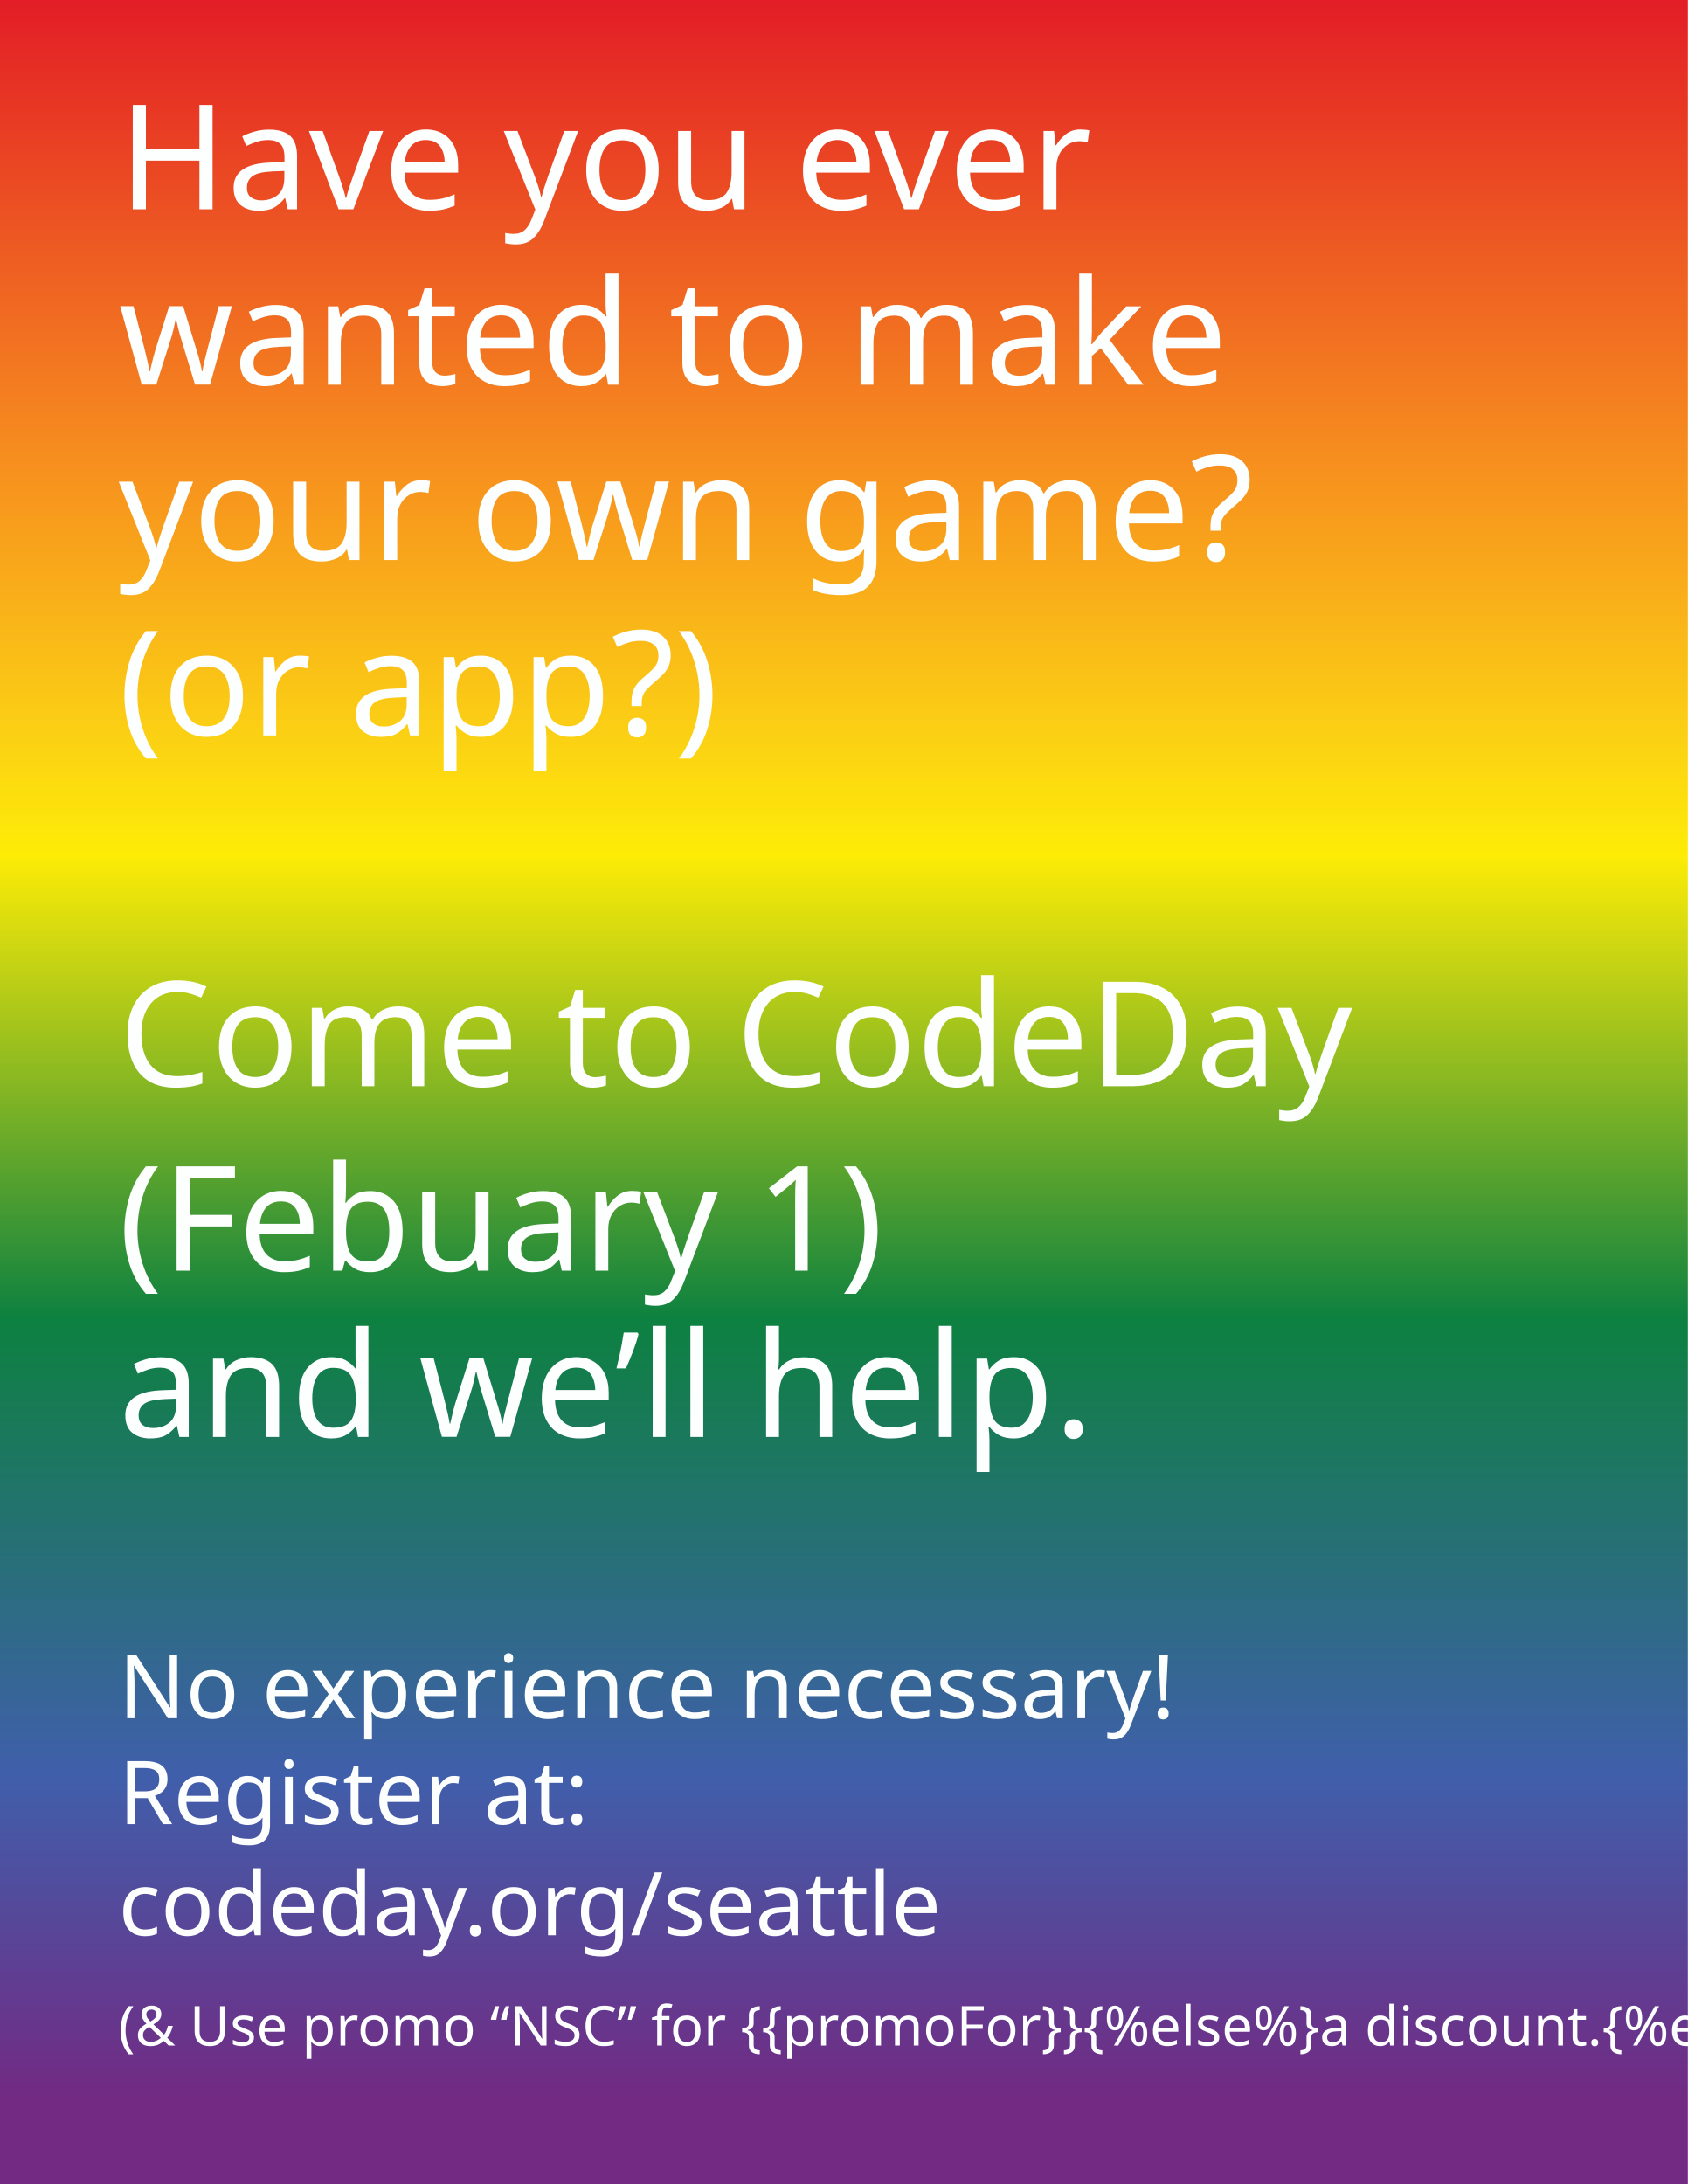
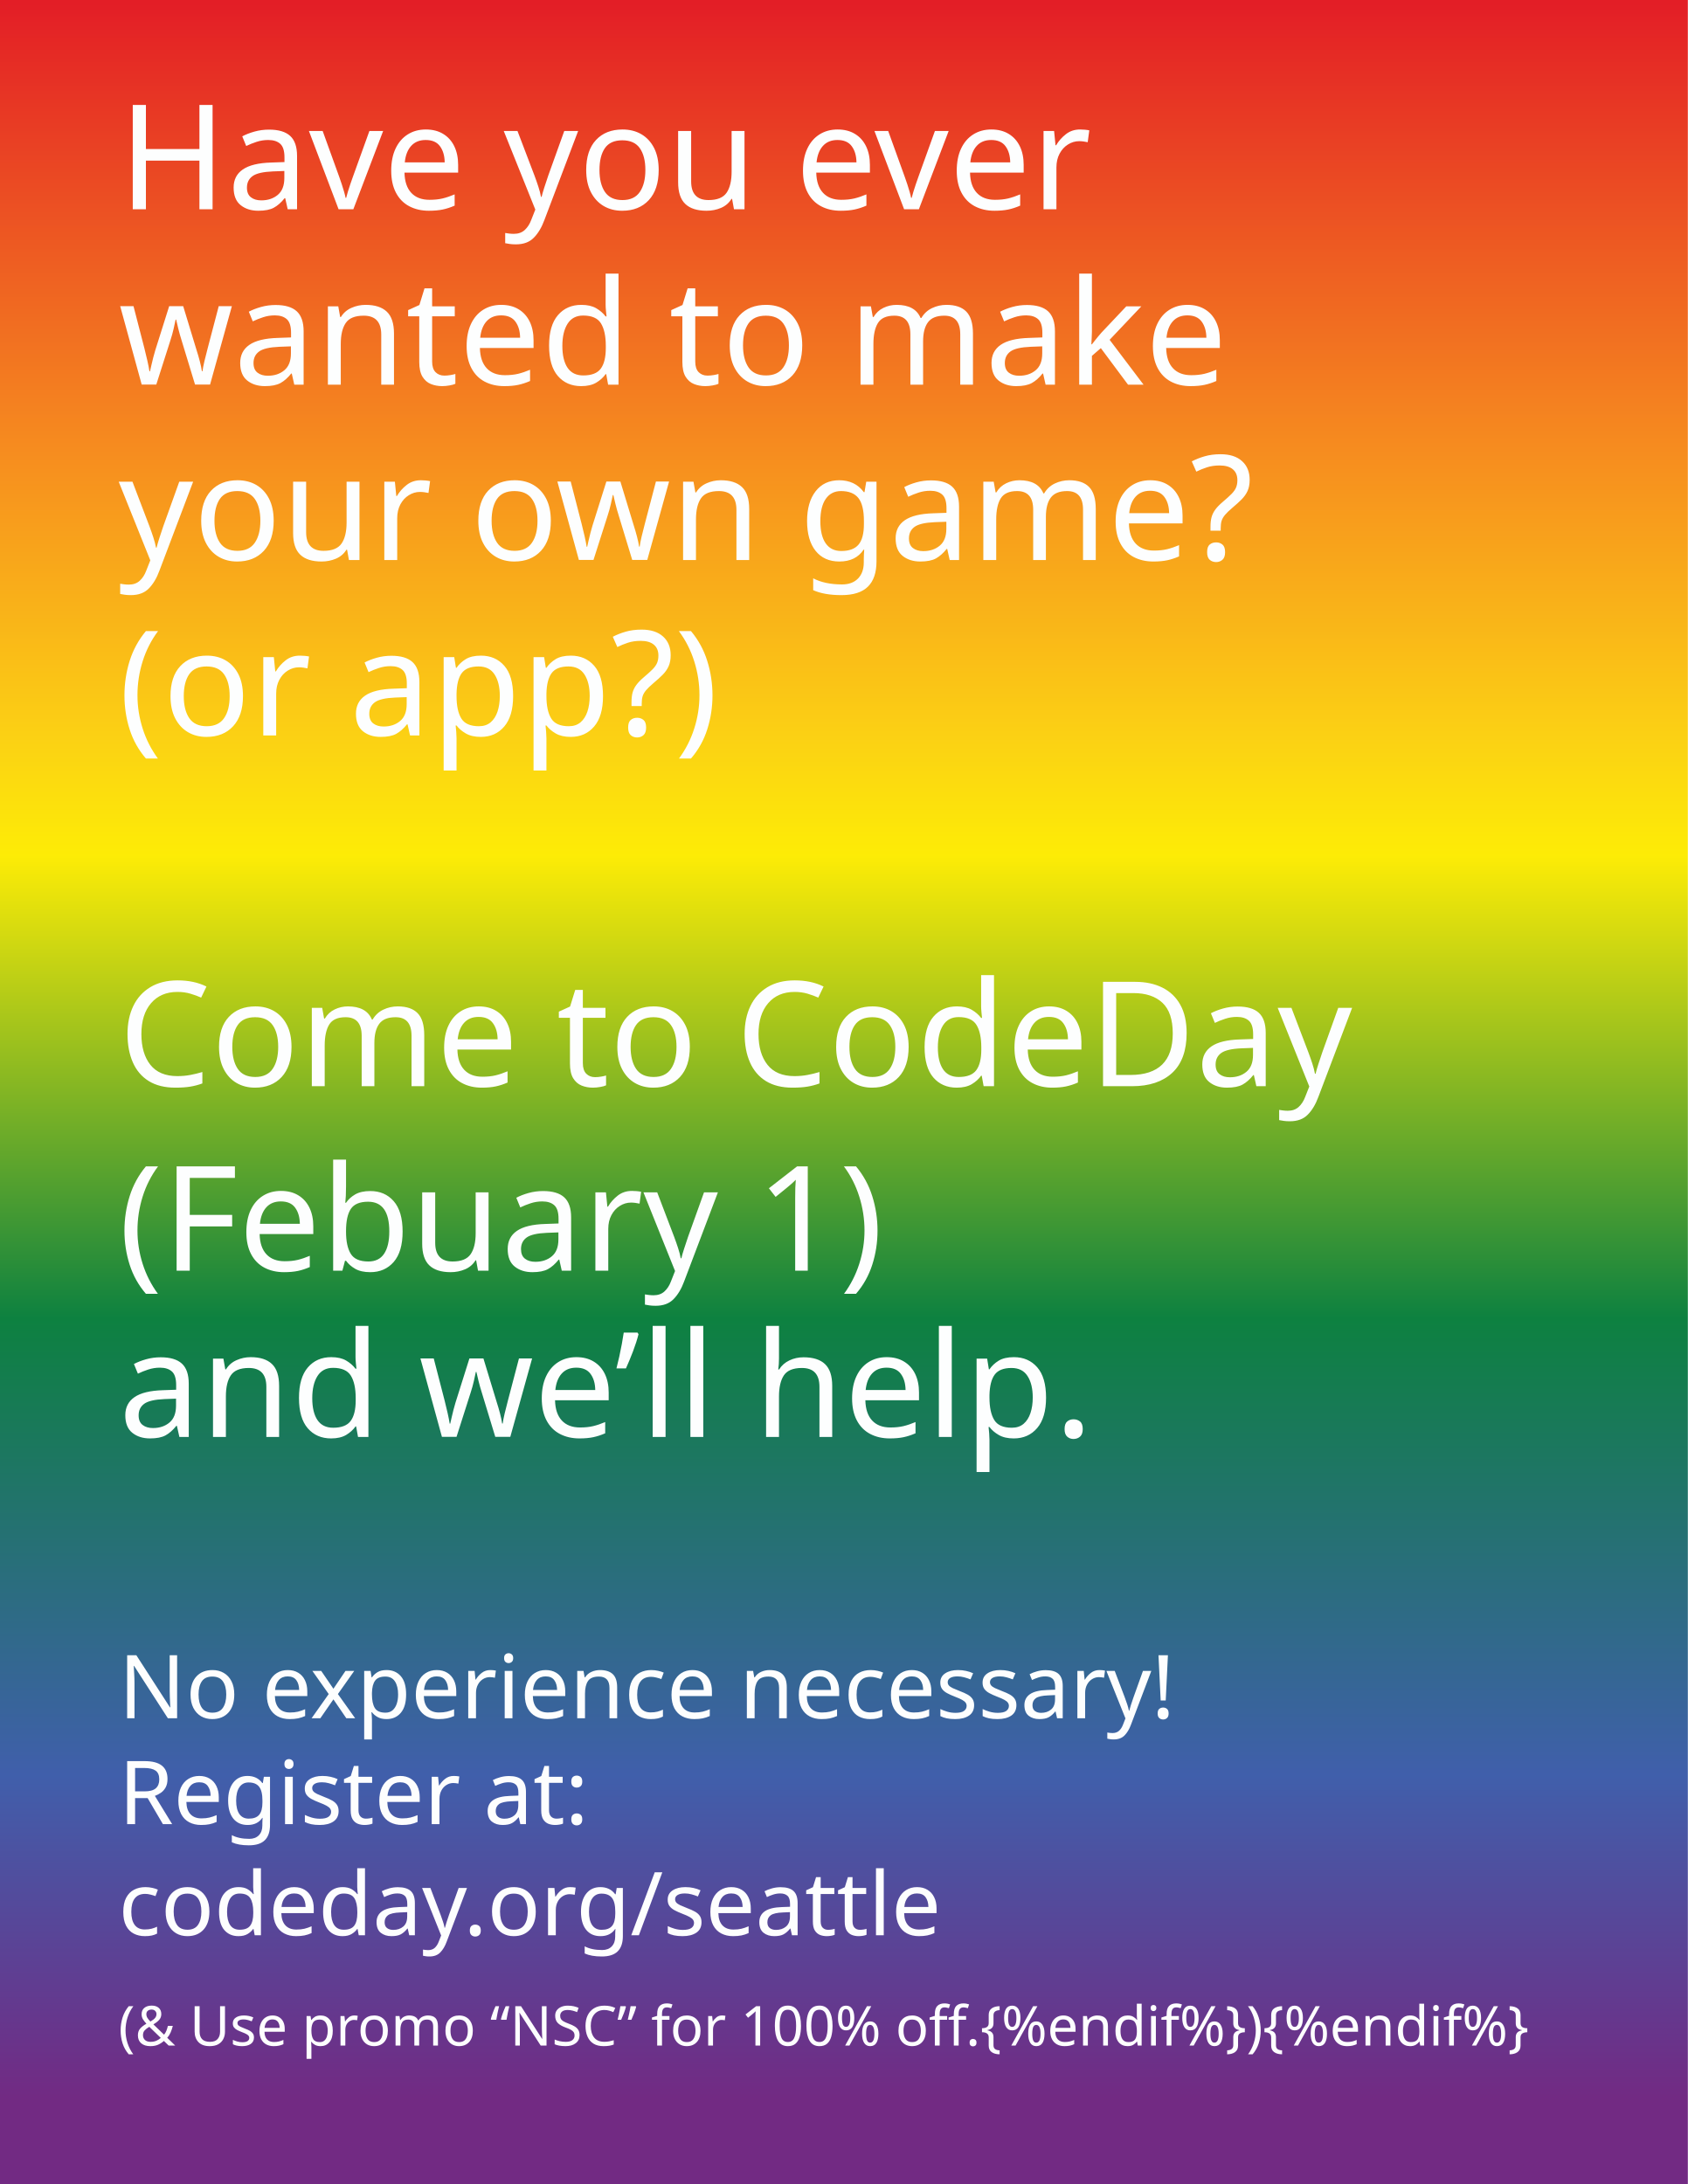
<svg xmlns="http://www.w3.org/2000/svg" version="1.1" id="Layer_1" x="0px" y="0px" viewBox="0 0 612 792" style="enable-background:new 0 0 612 792;" xml:space="preserve">
  <defs id="defs1066" />
  <style type="text/css" id="style1014">
	.st0{fill:url(#SVGID_1_);}
	.st1{fill:none;}
	.st2{fill:#FDFEFE;}
	.st3{font-family:'Sofia Pro';}
	.st4{font-size:53px;}
	.st5{font-size:32px;}
	.st6{font-size:20px;}
</style>
  <linearGradient id="SVGID_1_" gradientUnits="userSpaceOnUse" x1="306" y1="1.294" x2="306" y2="793.294">
    <stop offset="0" style="stop-color:#E31E26" id="stop1016" />
    <stop offset="0.204" style="stop-color:#F68C1F" id="stop1018" />
    <stop offset="0.214" style="stop-color:#F7911E" id="stop1020" />
    <stop offset="0.336" style="stop-color:#FBD114" id="stop1022" />
    <stop offset="0.39" style="stop-color:#FDEC06" id="stop1024" />
    <stop offset="0.602" style="stop-color:#0D8140" id="stop1026" />
    <stop offset="0.811" style="stop-color:#405FAB" id="stop1028" />
    <stop offset="0.959" style="stop-color:#722A83" id="stop1030" />
  </linearGradient>
  <rect class="st0" width="612" height="792" id="rect1033" />
  <rect x="43" y="38" class="st1" width="529" height="680" id="rect1035" />
  <text transform="matrix(1 0 0 1 43 75.895)" id="text1055">
    <tspan x="0" y="0" class="st2 st3 st4" id="tspan1037">Have you ever </tspan>
    <tspan x="0" y="63.6" class="st2 st3 st4" id="tspan1039">wanted to make </tspan>
    <tspan x="0" y="127.2" class="st2 st3 st4" id="tspan1041">your own game? </tspan>
    <tspan x="0" y="190.8" class="st2 st3 st4" id="tspan1043">(or app?)</tspan>
    <tspan x="0" y="318" class="st2 st3 st4" id="tspan1045">Come to CodeDay  </tspan>
    <tspan x="0" y="381.6" class="st2 st3 st4" id="tspan1047"> </tspan>
    <tspan x="0" y="445.2" class="st2 st3 st4" id="tspan1049">and we’ll help.</tspan>
    <tspan x="0" y="547.2" class="st2 st3 st5" id="tspan1051">No experience necessary!</tspan>
    <tspan x="0" y="585.6" class="st2 st3 st5" id="tspan1053">Register at:</tspan>
  </text>
  <text transform="matrix(1 0 0 1 43 460.8066)" class="st2 st3 st4" id="text1057">(Febuary 1)</text>
  <text transform="matrix(1 0 0 1 42.9404 701.8066)" class="st2 st3 st5" id="text1059">codeday.org/seattle</text>
-   <text transform="matrix(1 0 0 1 42.9404 741.8066)" class="st2 st3 st6" id="text1061">(&amp; Use promo “NSC” for {{promoFor}}{%else%}a discount.{%endif%}){%endif%}</text>
+   <text transform="matrix(1 0 0 1 42.9404 741.8066)" class="st2 st3 st6" id="text1061">(&amp; Use promo “NSC” for 100% off.{%endif%}){%endif%}</text>
</svg>
